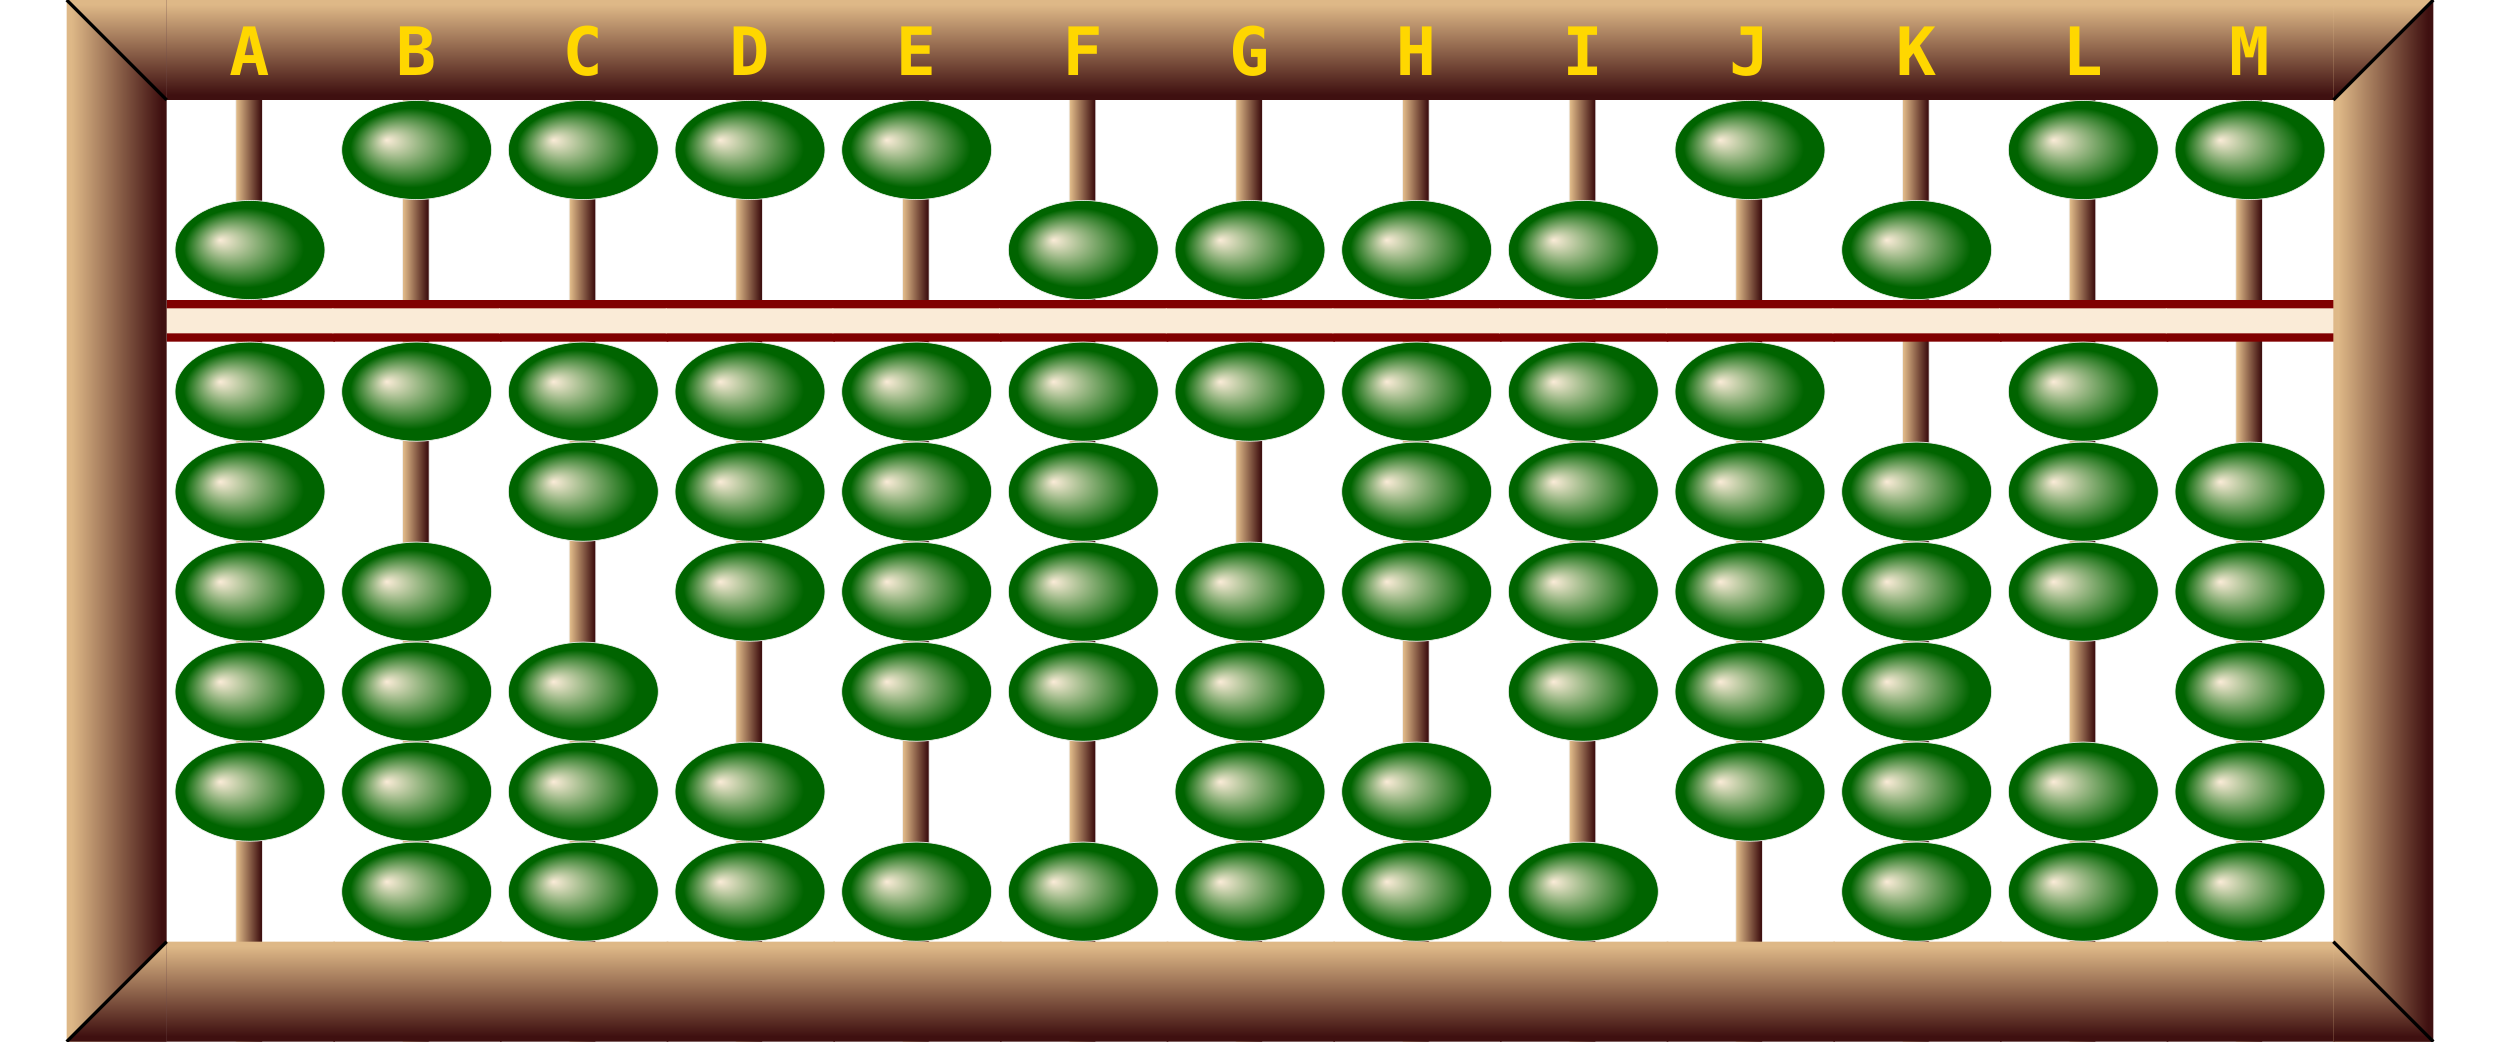
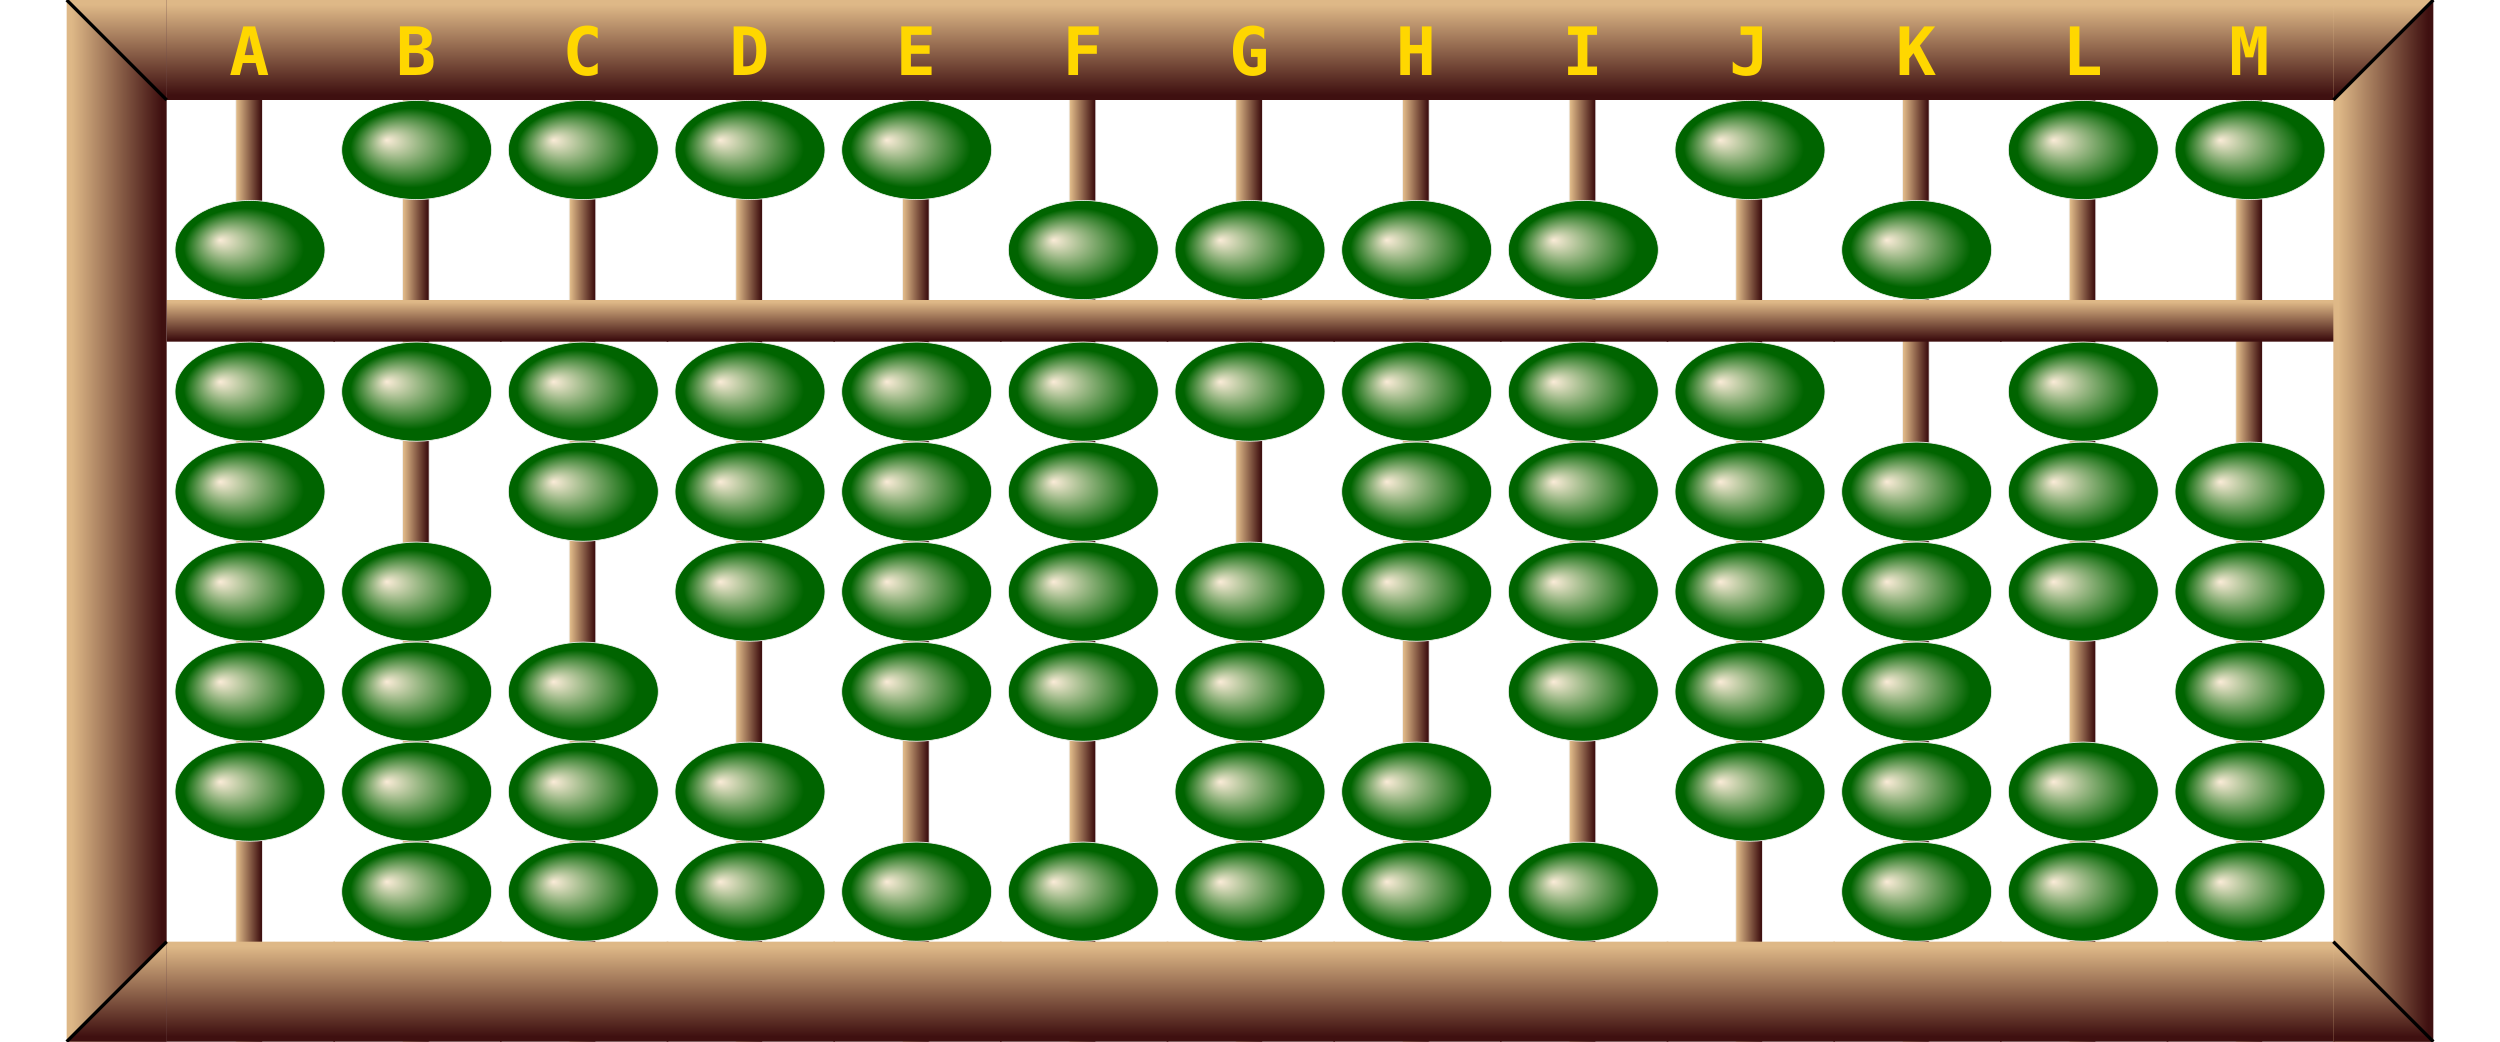
<svg xmlns="http://www.w3.org/2000/svg" x="0px" y="0px" width="750.0px" height="312.5px" viewBox="0 0 3000 1250">
  <style>
.names {;
font: bold 80px mono;
fill: Gold;
}
</style>
  <defs>
    <radialGradient id="grad1" cx="50%" cy="50%" r="50%" fx="30%" fy="40%">
      <stop offset="0%" stop-color="antiquewhite" />
      <stop offset="80%" stop-color="Darkgreen" />
    </radialGradient>
    <linearGradient id="rodgrad">
      <stop offset="5%" stop-color="BurlyWood" />
      <stop offset="95%" stop-color="#3f1010" />
    </linearGradient>
    <linearGradient id="framegrad">
      <stop offset="5%" stop-color="BurlyWood" />
      <stop offset="95%" stop-color="#3f1010" />
    </linearGradient>
    <linearGradient id="framegrad2" gradientTransform="rotate(90)">
      <stop offset="5%" stop-color="BurlyWood" />
      <stop offset="95%" stop-color="#3f1010" />
    </linearGradient>
    <linearGradient id="jap1">
      <stop offset="5%" stop-color="BurlyWood" />
      <stop offset="95%" stop-color="#3f0010" />
    </linearGradient>
    <linearGradient id="jap2">
      <stop offset="5%" stop-color="#250000" />
      <stop offset="95%" stop-color="Peru" />
    </linearGradient>
    <g id="bead">
      <polygon fill="url(#jap1)" stroke="#F2F2F2" points="80,0 5,60 195,60 119,0" />
      <polygon fill="url(#jap2)" stroke="#F2F2F2" points="119,120 195,60 5,60 80,120" />
    </g>
    <g id="bead2">
      <ellipse cx="100" cy="60" rx="90" ry="59.5" fill="url(#grad1)" stroke="#F2F2F2" />
    </g>
    <g id="frame">
      <rect y="0" fill="url(#framegrad2)" width="202" height="120" />
    </g>
    <g id="bar">
-       <rect x="0" y="0" width="202" height="50" fill="Maroon" />
+       <rect x="0" y="0" width="202" height="50" fill="Black" />
      <rect x="-1" y="10" fill="AntiqueWhite" width="202" height="30" />
    </g>
    <g id="bardot">
      <use href="#bar" />
+       <circle cx="100" cy="25" r="12" stroke="black" stroke-width="3" fill="green" />
+     </g>
+     <g id="barc">
+       <rect x="0" y="0" width="202" height="50" fill="url(#framegrad2)" />
+     </g>
+     <g id="barcdot">
+       <use href="#barc" />
      <circle cx="100" cy="25" r="12" stroke="black" stroke-width="3" fill="green" />
    </g>
  </defs>
  <rect x="283" y="0.5" fill="url(#rodgrad)" stroke="#F2F2F2" width="32" height="1250" />
  <use href="#frame" x="200" y="0" />
  <text x="275" y="90" class="names">A</text>
  <use href="#frame" x="200" y="1130" />
-   <use href="#bar" x="200" y="360" />
+   <use href="#barc" x="200" y="360" />
  <use href="#bead2" x="200" y="240" />
  <use href="#bead2" x="200" y="410" />
  <use href="#bead2" x="200" y="530" />
  <use href="#bead2" x="200" y="650" />
  <use href="#bead2" x="200" y="770" />
  <use href="#bead2" x="200" y="890" />
  <rect x="483" y="0.5" fill="url(#rodgrad)" stroke="#F2F2F2" width="32" height="1250" />
  <use href="#frame" x="400" y="0" />
  <text x="475" y="90" class="names">B</text>
  <use href="#frame" x="400" y="1130" />
-   <use href="#bar" x="400" y="360" />
+   <use href="#barc" x="400" y="360" />
  <use href="#bead2" x="400" y="120" />
  <use href="#bead2" x="400" y="410" />
  <use href="#bead2" x="400" y="650" />
  <use href="#bead2" x="400" y="770" />
  <use href="#bead2" x="400" y="890" />
  <use href="#bead2" x="400" y="1010" />
  <rect x="683" y="0.5" fill="url(#rodgrad)" stroke="#F2F2F2" width="32" height="1250" />
  <use href="#frame" x="600" y="0" />
  <text x="675" y="90" class="names">C</text>
  <use href="#frame" x="600" y="1130" />
-   <use href="#bar" x="600" y="360" />
+   <use href="#barc" x="600" y="360" />
  <use href="#bead2" x="600" y="120" />
  <use href="#bead2" x="600" y="410" />
  <use href="#bead2" x="600" y="530" />
  <use href="#bead2" x="600" y="770" />
  <use href="#bead2" x="600" y="890" />
  <use href="#bead2" x="600" y="1010" />
  <rect x="883" y="0.5" fill="url(#rodgrad)" stroke="#F2F2F2" width="32" height="1250" />
  <use href="#frame" x="800" y="0" />
  <text x="875" y="90" class="names">D</text>
  <use href="#frame" x="800" y="1130" />
-   <use href="#bar" x="800" y="360" />
+   <use href="#barc" x="800" y="360" />
  <use href="#bead2" x="800" y="120" />
  <use href="#bead2" x="800" y="410" />
  <use href="#bead2" x="800" y="530" />
  <use href="#bead2" x="800" y="650" />
  <use href="#bead2" x="800" y="890" />
  <use href="#bead2" x="800" y="1010" />
  <rect x="1083" y="0.5" fill="url(#rodgrad)" stroke="#F2F2F2" width="32" height="1250" />
  <use href="#frame" x="1000" y="0" />
  <text x="1075" y="90" class="names">E</text>
  <use href="#frame" x="1000" y="1130" />
-   <use href="#bar" x="1000" y="360" />
+   <use href="#barc" x="1000" y="360" />
  <use href="#bead2" x="1000" y="120" />
  <use href="#bead2" x="1000" y="410" />
  <use href="#bead2" x="1000" y="530" />
  <use href="#bead2" x="1000" y="650" />
  <use href="#bead2" x="1000" y="770" />
  <use href="#bead2" x="1000" y="1010" />
  <rect x="1283" y="0.5" fill="url(#rodgrad)" stroke="#F2F2F2" width="32" height="1250" />
  <use href="#frame" x="1200" y="0" />
  <text x="1275" y="90" class="names">F</text>
  <use href="#frame" x="1200" y="1130" />
-   <use href="#bar" x="1200" y="360" />
+   <use href="#barc" x="1200" y="360" />
  <use href="#bead2" x="1200" y="240" />
  <use href="#bead2" x="1200" y="410" />
  <use href="#bead2" x="1200" y="530" />
  <use href="#bead2" x="1200" y="650" />
  <use href="#bead2" x="1200" y="770" />
  <use href="#bead2" x="1200" y="1010" />
  <rect x="1483" y="0.5" fill="url(#rodgrad)" stroke="#F2F2F2" width="32" height="1250" />
  <use href="#frame" x="1400" y="0" />
  <text x="1475" y="90" class="names">G</text>
  <use href="#frame" x="1400" y="1130" />
-   <use href="#bar" x="1400" y="360" />
+   <use href="#barc" x="1400" y="360" />
  <use href="#bead2" x="1400" y="240" />
  <use href="#bead2" x="1400" y="410" />
  <use href="#bead2" x="1400" y="650" />
  <use href="#bead2" x="1400" y="770" />
  <use href="#bead2" x="1400" y="890" />
  <use href="#bead2" x="1400" y="1010" />
  <rect x="1683" y="0.5" fill="url(#rodgrad)" stroke="#F2F2F2" width="32" height="1250" />
  <use href="#frame" x="1600" y="0" />
  <text x="1675" y="90" class="names">H</text>
  <use href="#frame" x="1600" y="1130" />
-   <use href="#bar" x="1600" y="360" />
+   <use href="#barc" x="1600" y="360" />
  <use href="#bead2" x="1600" y="240" />
  <use href="#bead2" x="1600" y="410" />
  <use href="#bead2" x="1600" y="530" />
  <use href="#bead2" x="1600" y="650" />
  <use href="#bead2" x="1600" y="890" />
  <use href="#bead2" x="1600" y="1010" />
  <rect x="1883" y="0.5" fill="url(#rodgrad)" stroke="#F2F2F2" width="32" height="1250" />
  <use href="#frame" x="1800" y="0" />
  <text x="1875" y="90" class="names">I</text>
  <use href="#frame" x="1800" y="1130" />
-   <use href="#bar" x="1800" y="360" />
+   <use href="#barc" x="1800" y="360" />
  <use href="#bead2" x="1800" y="240" />
  <use href="#bead2" x="1800" y="410" />
  <use href="#bead2" x="1800" y="530" />
  <use href="#bead2" x="1800" y="650" />
  <use href="#bead2" x="1800" y="770" />
  <use href="#bead2" x="1800" y="1010" />
  <rect x="2083" y="0.5" fill="url(#rodgrad)" stroke="#F2F2F2" width="32" height="1250" />
  <use href="#frame" x="2000" y="0" />
  <text x="2075" y="90" class="names">J</text>
  <use href="#frame" x="2000" y="1130" />
-   <use href="#bar" x="2000" y="360" />
+   <use href="#barc" x="2000" y="360" />
  <use href="#bead2" x="2000" y="120" />
  <use href="#bead2" x="2000" y="410" />
  <use href="#bead2" x="2000" y="530" />
  <use href="#bead2" x="2000" y="650" />
  <use href="#bead2" x="2000" y="770" />
  <use href="#bead2" x="2000" y="890" />
  <rect x="2283" y="0.5" fill="url(#rodgrad)" stroke="#F2F2F2" width="32" height="1250" />
  <use href="#frame" x="2200" y="0" />
  <text x="2275" y="90" class="names">K</text>
  <use href="#frame" x="2200" y="1130" />
-   <use href="#bar" x="2200" y="360" />
+   <use href="#barc" x="2200" y="360" />
  <use href="#bead2" x="2200" y="240" />
  <use href="#bead2" x="2200" y="530" />
  <use href="#bead2" x="2200" y="650" />
  <use href="#bead2" x="2200" y="770" />
  <use href="#bead2" x="2200" y="890" />
  <use href="#bead2" x="2200" y="1010" />
  <rect x="2483" y="0.5" fill="url(#rodgrad)" stroke="#F2F2F2" width="32" height="1250" />
  <use href="#frame" x="2400" y="0" />
  <text x="2475" y="90" class="names">L</text>
  <use href="#frame" x="2400" y="1130" />
-   <use href="#bar" x="2400" y="360" />
+   <use href="#barc" x="2400" y="360" />
  <use href="#bead2" x="2400" y="120" />
  <use href="#bead2" x="2400" y="410" />
  <use href="#bead2" x="2400" y="530" />
  <use href="#bead2" x="2400" y="650" />
  <use href="#bead2" x="2400" y="890" />
  <use href="#bead2" x="2400" y="1010" />
  <rect x="2683" y="0.5" fill="url(#rodgrad)" stroke="#F2F2F2" width="32" height="1250" />
  <use href="#frame" x="2600" y="0" />
  <text x="2675" y="90" class="names">M</text>
  <use href="#frame" x="2600" y="1130" />
-   <use href="#bar" x="2600" y="360" />
+   <use href="#barc" x="2600" y="360" />
  <use href="#bead2" x="2600" y="120" />
  <use href="#bead2" x="2600" y="530" />
  <use href="#bead2" x="2600" y="650" />
  <use href="#bead2" x="2600" y="770" />
  <use href="#bead2" x="2600" y="890" />
  <use href="#bead2" x="2600" y="1010" />
  <rect x="80" y="0" fill="url(#framegrad)" width="120" height="1250" />
  <polygon fill="url(#framegrad2)" points="80,0 200,120 200,0" />
  <line x1="80" y1="0" x2="200" y2="120" stroke="black" stroke-width="4" />
  <polygon fill="url(#framegrad2)" points="80,1250      200,1130 200,1250" />
  <line x1="80" y1="1250" x2="200" y2="1130" stroke="black" stroke-width="4" />
  <rect x="2800" y="0" fill="url(#framegrad)" width="120" height="1250" />
  <polygon fill="url(#framegrad2)" points="2800,120      2920,0 2800,0" />
  <line x1="2800" y1="120" x2="2920" y2="0" stroke="black" stroke-width="4" />
  <polygon fill="url(#framegrad2)" points="2800,     1130 2920,1250 2800,1250" />
  <line x1="2800" y1="1130" x2="2920" y2="1250" stroke="black" stroke-width="4" />
</svg>
